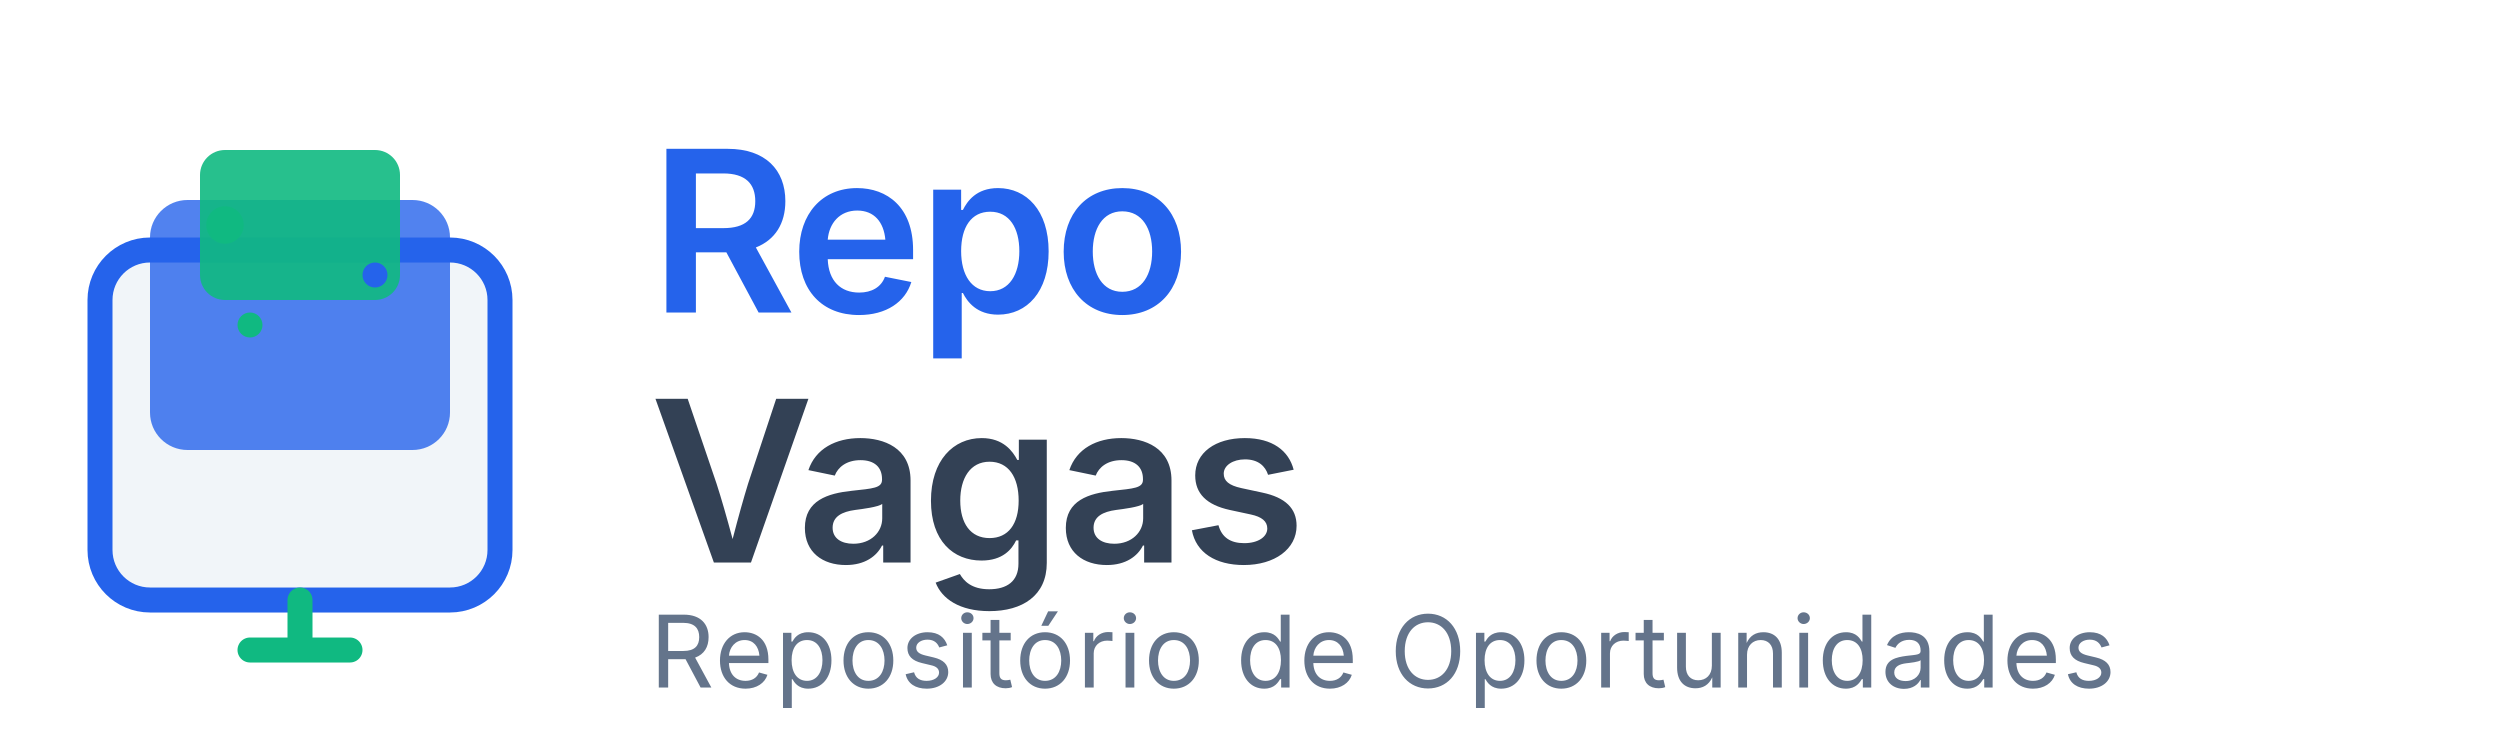
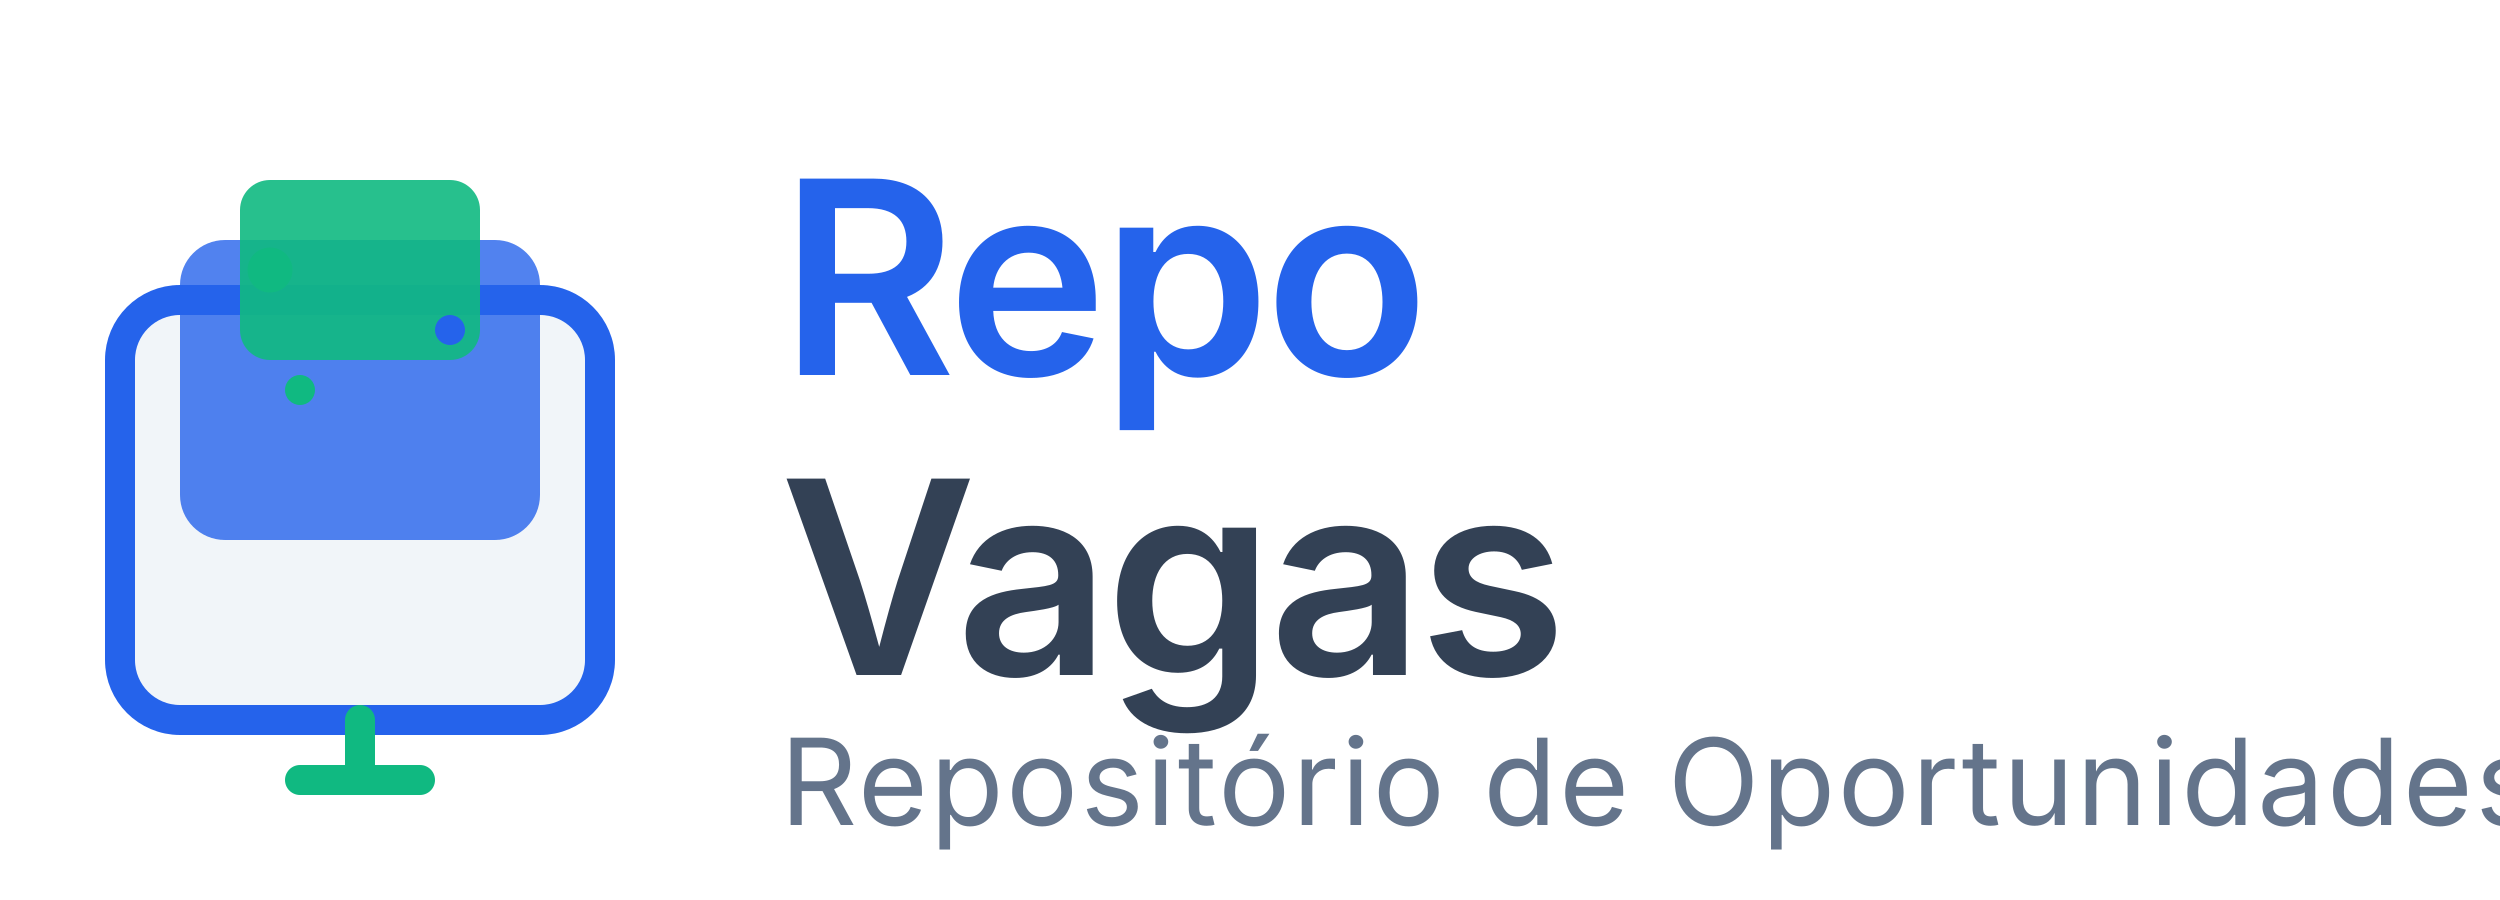
- <svg xmlns="http://www.w3.org/2000/svg" width="200" height="60" viewBox="0 0 200 60" fill="none">
+ <svg xmlns="http://www.w3.org/2000/svg" width="250" height="90" viewBox="0 0 250 90" fill="none">
  <g id="logo-icon">
-     <rect x="8" y="20" width="32" height="28" rx="4" fill="#F1F5F9" stroke="#2563EB" stroke-width="2" />
-     <rect x="12" y="16" width="24" height="20" rx="3" fill="#2563EB" opacity="0.8" />
-     <rect x="16" y="12" width="16" height="12" rx="2" fill="#10B981" opacity="0.9" />
-     <path d="M24 48 L24 52 M20 52 L28 52" stroke="#10B981" stroke-width="2" stroke-linecap="round" />
-     <circle cx="18" cy="18" r="1.5" fill="#10B981" />
-     <circle cx="30" cy="22" r="1" fill="#2563EB" />
-     <circle cx="20" cy="26" r="1" fill="#10B981" />
+     <rect x="12" y="30" width="48" height="42" rx="6" fill="#F1F5F9" stroke="#2563EB" stroke-width="3" />
+     <rect x="18" y="24" width="36" height="30" rx="4.5" fill="#2563EB" opacity="0.8" />
+     <rect x="24" y="18" width="24" height="18" rx="3" fill="#10B981" opacity="0.9" />
+     <path d="M36 72 L36 78 M30 78 L42 78" stroke="#10B981" stroke-width="3" stroke-linecap="round" />
+     <circle cx="27" cy="27" r="2.25" fill="#10B981" />
+     <circle cx="45" cy="33" r="1.5" fill="#2563EB" />
+     <circle cx="30" cy="39" r="1.5" fill="#10B981" />
  </g>
  <g id="logo-text">
-     <text x="52" y="25" font-family="Inter, sans-serif" font-size="18" font-weight="600" fill="#2563EB" letter-spacing="-0.02em">Repo</text>
-     <text x="52" y="45" font-family="Inter, sans-serif" font-size="18" font-weight="600" fill="#334155" letter-spacing="-0.02em">Vagas</text>
-     <text x="52" y="55" font-family="Inter, sans-serif" font-size="8" font-weight="400" fill="#64748B" letter-spacing="0.02em">Repositório de Oportunidades</text>
+     <text x="78" y="37.5" font-family="Inter, sans-serif" font-size="27" font-weight="600" fill="#2563EB" letter-spacing="-0.02em">Repo</text>
+     <text x="78" y="67.5" font-family="Inter, sans-serif" font-size="27" font-weight="600" fill="#334155" letter-spacing="-0.02em">Vagas</text>
+     <text x="78" y="82.5" font-family="Inter, sans-serif" font-size="12" font-weight="400" fill="#64748B" letter-spacing="0.02em">Repositório de Oportunidades</text>
  </g>
</svg>
